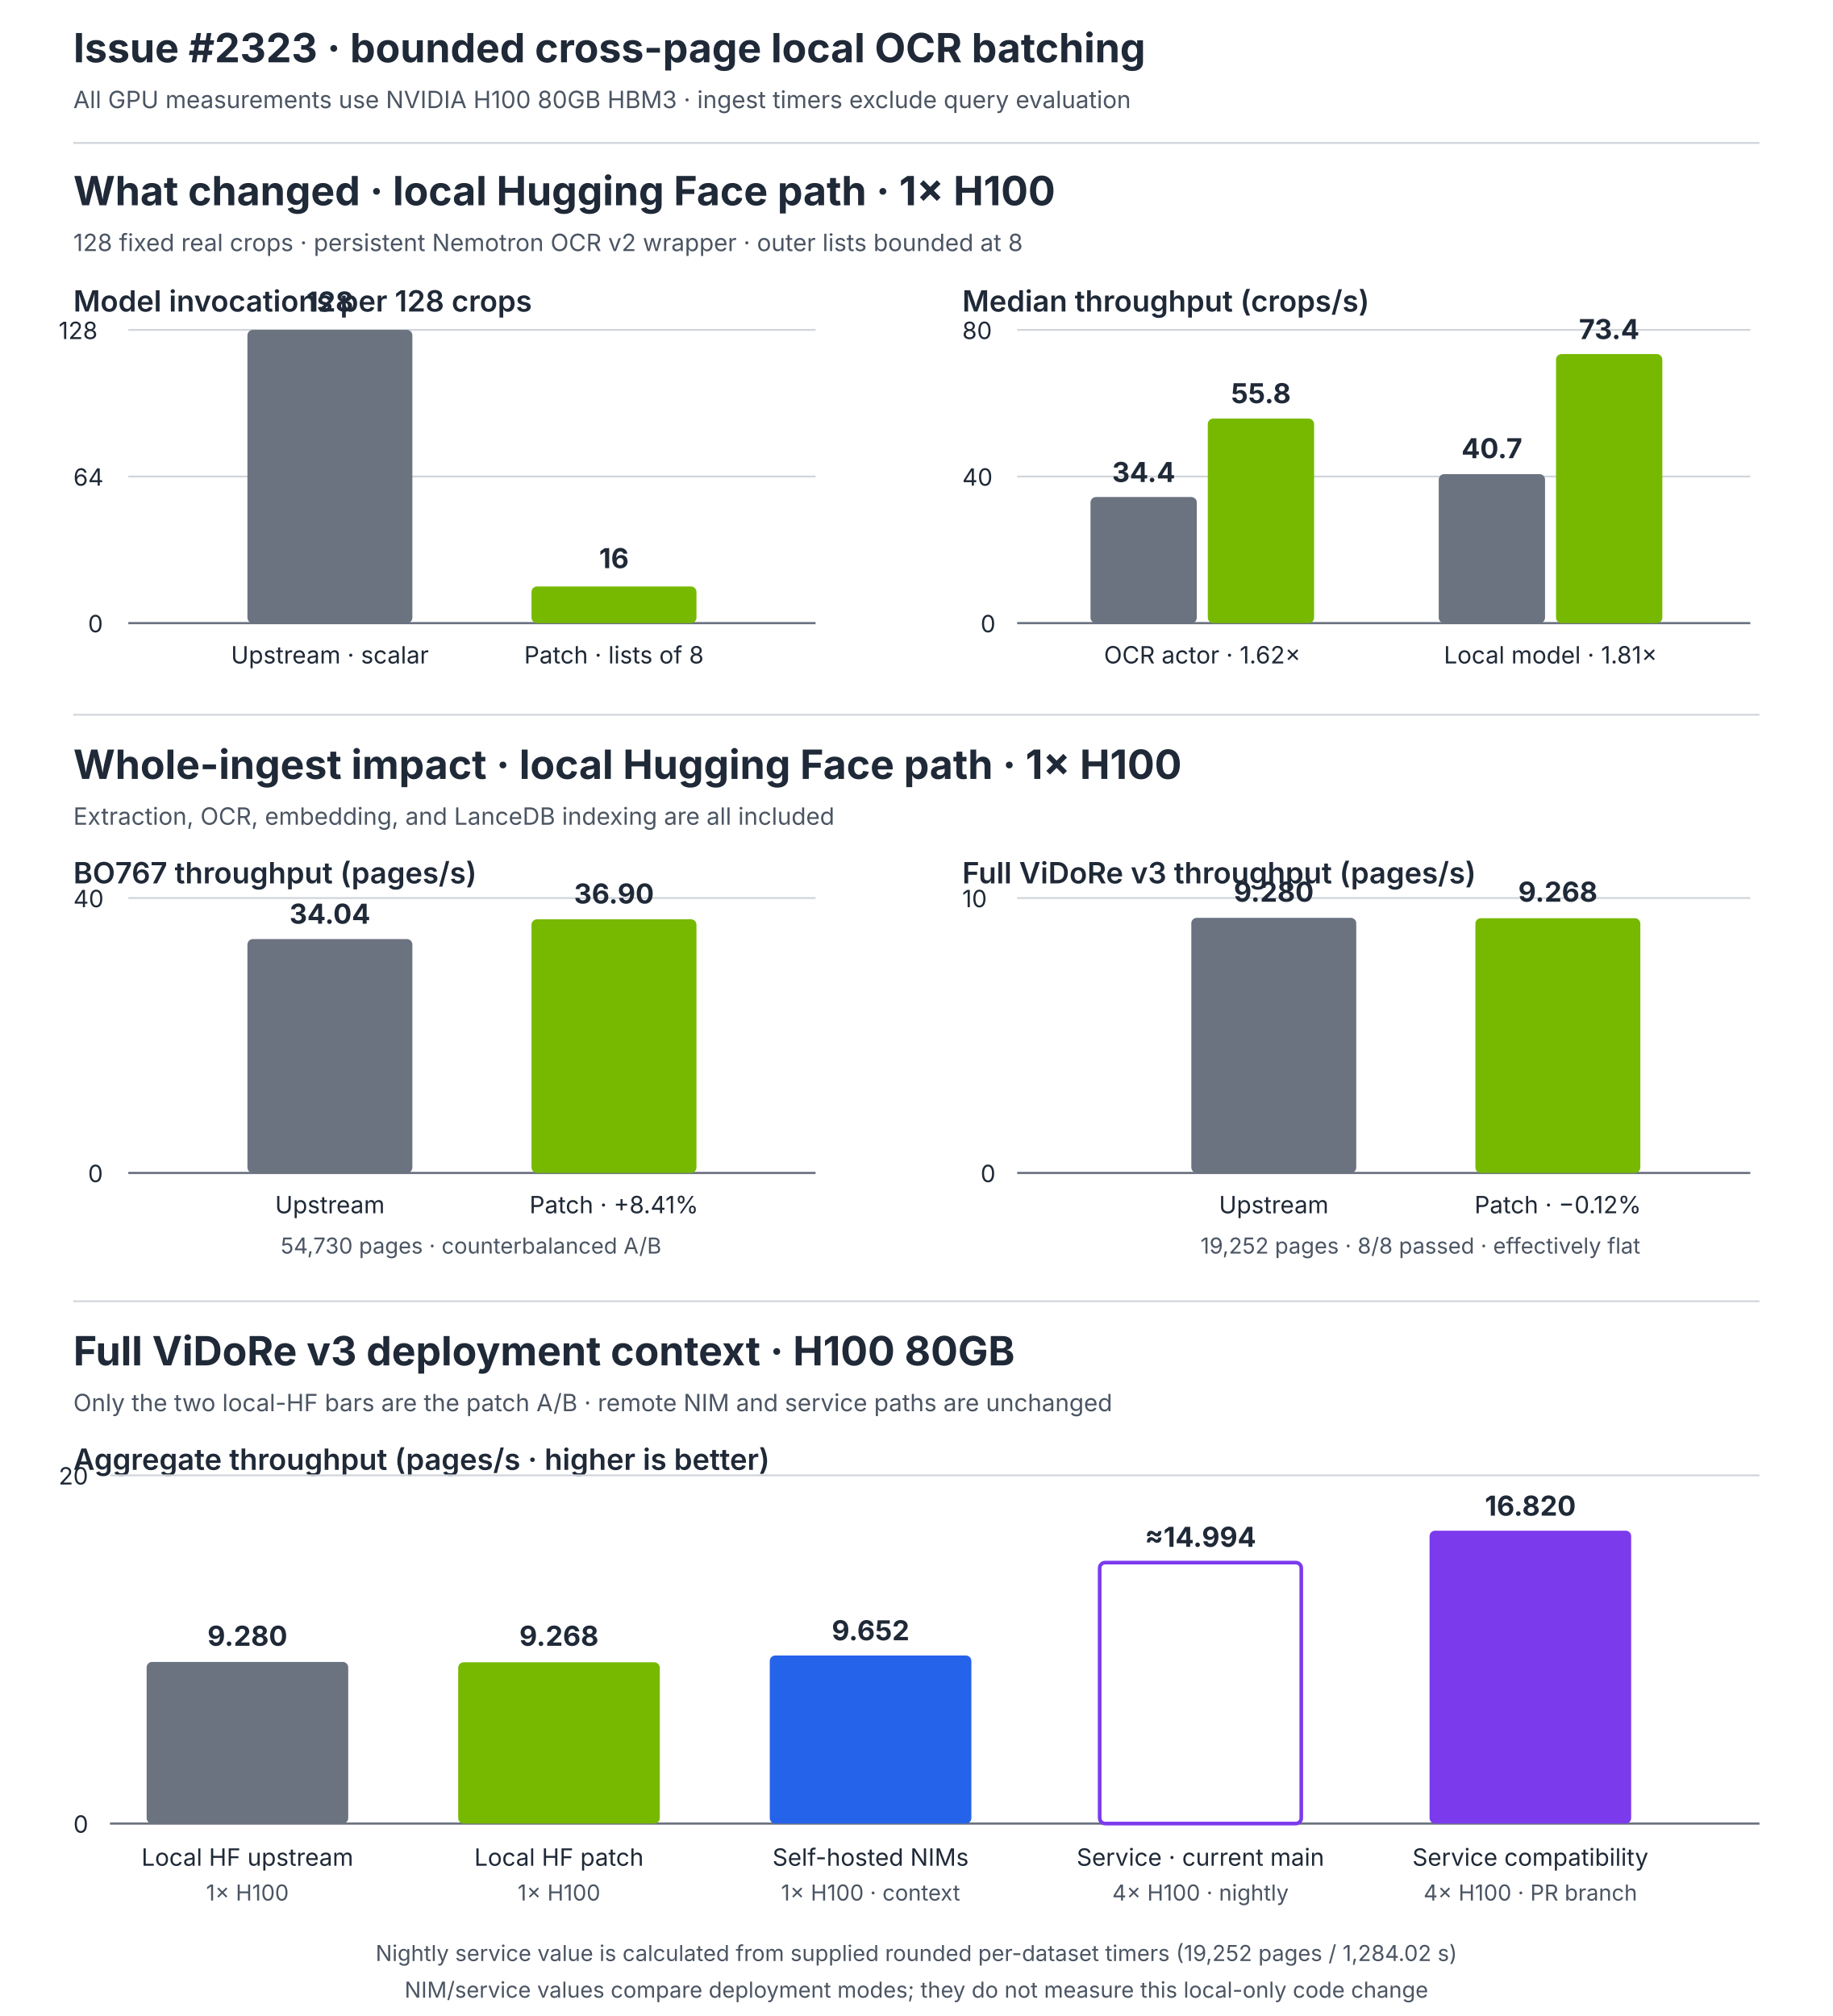
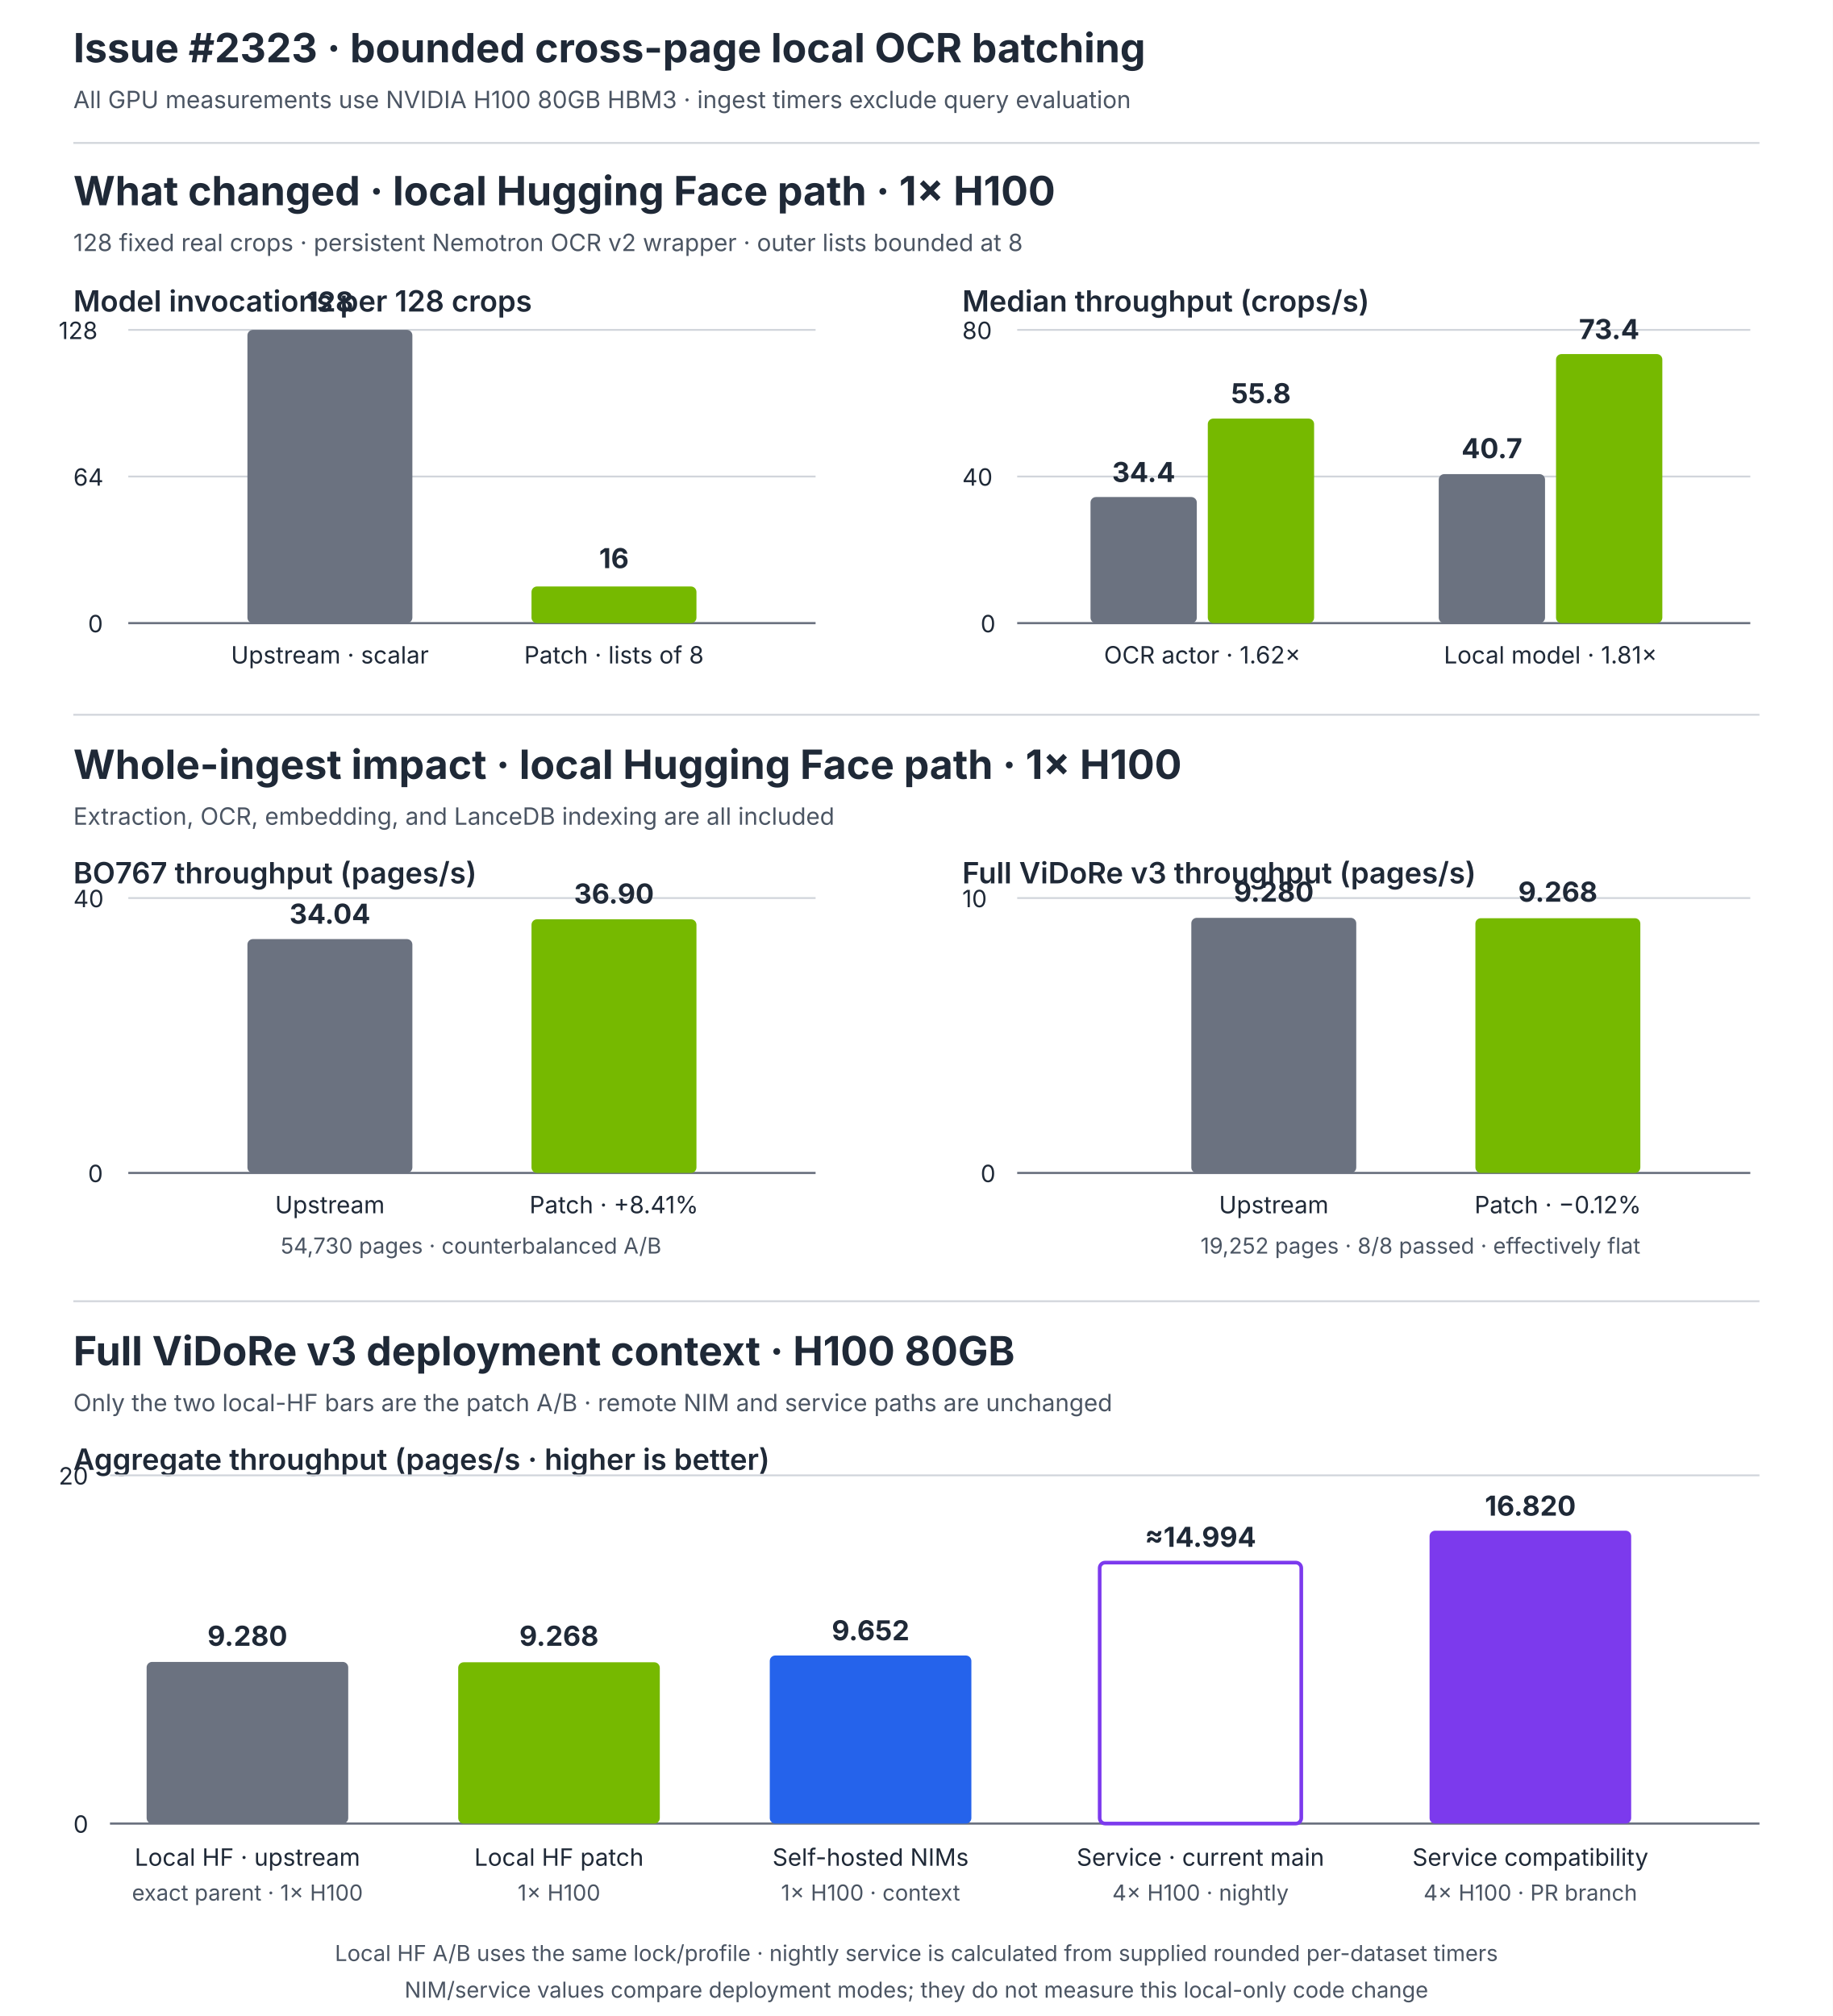
<svg xmlns="http://www.w3.org/2000/svg" width="1000" height="1100" viewBox="0 0 1000 1100" role="img" aria-labelledby="title desc">
  <rect width="1000" height="1100" fill="#ffffff" />
  <style>
    text { font-family: -apple-system, BlinkMacSystemFont, "Segoe UI", sans-serif; fill: #1f2937; }
    .title { font-size: 22px; font-weight: 650; }
    .panel { font-size: 16px; font-weight: 600; }
    .label { font-size: 13px; }
    .value { font-size: 15px; font-weight: 650; }
    .note { font-size: 13px; fill: #4b5563; }
    .small { font-size: 12px; fill: #4b5563; }
    .grid { stroke: #d1d5db; stroke-width: 1; }
    .axis { stroke: #6b7280; stroke-width: 1.2; }
    .upstream { fill: #6b7280; }
    .patch { fill: #76b900; }
    .nim { fill: #2563eb; }
    .serviceMain { fill: #ffffff; stroke: #7c3aed; stroke-width: 2; }
    .service { fill: #7c3aed; }
  </style>
  <text x="40" y="34" class="title">Issue #2323 · bounded cross-page local OCR batching</text>
  <text x="40" y="59" class="note">All GPU measurements use NVIDIA H100 80GB HBM3 · ingest timers exclude query evaluation</text>
  <line x1="40" y1="78" x2="960" y2="78" class="grid" />
  <text x="40" y="112" class="title">What changed · local Hugging Face path · 1× H100</text>
  <text x="40" y="137" class="note">128 fixed real crops · persistent Nemotron OCR v2 wrapper · outer lists bounded at 8</text>
  <text x="40" y="170" class="panel">Model invocations per 128 crops</text>
  <line x1="70" y1="340" x2="445" y2="340" class="axis" />
  <line x1="70" y1="180" x2="445" y2="180" class="grid" />
  <line x1="70" y1="260" x2="445" y2="260" class="grid" />
  <text x="48" y="345" class="label">0</text>
  <text x="40" y="265" class="label">64</text>
  <text x="32" y="185" class="label">128</text>
  <rect x="135" y="180" width="90" height="160" rx="3" class="upstream" />
  <rect x="290" y="320" width="90" height="20" rx="3" class="patch" />
  <text x="180" y="170" text-anchor="middle" class="value">128</text>
  <text x="335" y="310" text-anchor="middle" class="value">16</text>
  <text x="180" y="362" text-anchor="middle" class="label">Upstream · scalar</text>
  <text x="335" y="362" text-anchor="middle" class="label">Patch · lists of 8</text>
  <text x="525" y="170" class="panel">Median throughput (crops/s)</text>
  <line x1="555" y1="340" x2="955" y2="340" class="axis" />
  <line x1="555" y1="260" x2="955" y2="260" class="grid" />
  <line x1="555" y1="180" x2="955" y2="180" class="grid" />
  <text x="535" y="345" class="label">0</text>
  <text x="525" y="265" class="label">40</text>
  <text x="525" y="185" class="label">80</text>
  <rect x="595" y="271.2" width="58" height="68.8" rx="3" class="upstream" />
  <rect x="659" y="228.4" width="58" height="111.6" rx="3" class="patch" />
  <rect x="785" y="258.7" width="58" height="81.3" rx="3" class="upstream" />
  <rect x="849" y="193.2" width="58" height="146.8" rx="3" class="patch" />
  <text x="624" y="263" text-anchor="middle" class="value">34.4</text>
  <text x="688" y="220" text-anchor="middle" class="value">55.8</text>
  <text x="814" y="250" text-anchor="middle" class="value">40.7</text>
  <text x="878" y="185" text-anchor="middle" class="value">73.4</text>
  <text x="656" y="362" text-anchor="middle" class="label">OCR actor · 1.62×</text>
  <text x="846" y="362" text-anchor="middle" class="label">Local model · 1.81×</text>
  <line x1="40" y1="390" x2="960" y2="390" class="grid" />
  <text x="40" y="425" class="title">Whole-ingest impact · local Hugging Face path · 1× H100</text>
  <text x="40" y="450" class="note">Extraction, OCR, embedding, and LanceDB indexing are all included</text>
  <text x="40" y="482" class="panel">BO767 throughput (pages/s)</text>
  <line x1="70" y1="640" x2="445" y2="640" class="axis" />
  <line x1="70" y1="490" x2="445" y2="490" class="grid" />
  <text x="48" y="645" class="label">0</text>
  <text x="40" y="495" class="label">40</text>
  <rect x="135" y="512.4" width="90" height="127.6" rx="3" class="upstream" />
  <rect x="290" y="501.6" width="90" height="138.4" rx="3" class="patch" />
  <text x="180" y="504" text-anchor="middle" class="value">34.04</text>
  <text x="335" y="493" text-anchor="middle" class="value">36.90</text>
  <text x="180" y="662" text-anchor="middle" class="label">Upstream</text>
  <text x="335" y="662" text-anchor="middle" class="label">Patch · +8.41%</text>
  <text x="257" y="684" text-anchor="middle" class="small">54,730 pages · counterbalanced A/B</text>
  <text x="525" y="482" class="panel">Full ViDoRe v3 throughput (pages/s)</text>
  <line x1="555" y1="640" x2="955" y2="640" class="axis" />
  <line x1="555" y1="490" x2="955" y2="490" class="grid" />
  <text x="535" y="645" class="label">0</text>
  <text x="525" y="495" class="label">10</text>
  <rect x="650" y="500.8" width="90" height="139.2" rx="3" class="upstream" />
  <rect x="805" y="501.0" width="90" height="139.0" rx="3" class="patch" />
  <text x="695" y="492" text-anchor="middle" class="value">9.280</text>
  <text x="850" y="492" text-anchor="middle" class="value">9.268</text>
  <text x="695" y="662" text-anchor="middle" class="label">Upstream</text>
  <text x="850" y="662" text-anchor="middle" class="label">Patch · −0.12%</text>
  <text x="775" y="684" text-anchor="middle" class="small">19,252 pages · 8/8 passed · effectively flat</text>
  <line x1="40" y1="710" x2="960" y2="710" class="grid" />
  <text x="40" y="745" class="title">Full ViDoRe v3 deployment context · H100 80GB</text>
  <text x="40" y="770" class="note">Only the two local-HF bars are the patch A/B · remote NIM and service paths are unchanged</text>
  <text x="40" y="802" class="panel">Aggregate throughput (pages/s · higher is better)</text>
  <line x1="60" y1="995" x2="960" y2="995" class="axis" />
  <line x1="60" y1="805" x2="960" y2="805" class="grid" />
  <text x="40" y="1000" class="label">0</text>
  <text x="32" y="810" class="label">20</text>
  <rect x="80" y="906.8" width="110" height="88.2" rx="3" class="upstream" />
  <rect x="250" y="907.0" width="110" height="88.0" rx="3" class="patch" />
  <rect x="420" y="903.3" width="110" height="91.7" rx="3" class="nim" />
  <rect x="600" y="852.6" width="110" height="142.4" rx="3" class="serviceMain" />
  <rect x="780" y="835.2" width="110" height="159.8" rx="3" class="service" />
  <text x="135" y="898" text-anchor="middle" class="value">9.280</text>
  <text x="305" y="898" text-anchor="middle" class="value">9.268</text>
  <text x="475" y="895" text-anchor="middle" class="value">9.652</text>
  <text x="655" y="844" text-anchor="middle" class="value">≈14.994</text>
  <text x="835" y="827" text-anchor="middle" class="value">16.820</text>
-   <text x="135" y="1018" text-anchor="middle" class="label">Local HF upstream</text>
-   <text x="135" y="1037" text-anchor="middle" class="small">1× H100</text>
+   <text x="135" y="1018" text-anchor="middle" class="label">Local HF · upstream</text>
+   <text x="135" y="1037" text-anchor="middle" class="small">exact parent · 1× H100</text>
  <text x="305" y="1018" text-anchor="middle" class="label">Local HF patch</text>
  <text x="305" y="1037" text-anchor="middle" class="small">1× H100</text>
  <text x="475" y="1018" text-anchor="middle" class="label">Self-hosted NIMs</text>
  <text x="475" y="1037" text-anchor="middle" class="small">1× H100 · context</text>
  <text x="655" y="1018" text-anchor="middle" class="label">Service · current main</text>
  <text x="655" y="1037" text-anchor="middle" class="small">4× H100 · nightly</text>
  <text x="835" y="1018" text-anchor="middle" class="label">Service compatibility</text>
  <text x="835" y="1037" text-anchor="middle" class="small">4× H100 · PR branch</text>
-   <text x="500" y="1070" text-anchor="middle" class="small">Nightly service value is calculated from supplied rounded per-dataset timers (19,252 pages / 1,284.02 s)</text>
+   <text x="500" y="1070" text-anchor="middle" class="small">Local HF A/B uses the same lock/profile · nightly service is calculated from supplied rounded per-dataset timers</text>
  <text x="500" y="1090" text-anchor="middle" class="small">NIM/service values compare deployment modes; they do not measure this local-only code change</text>
</svg>
